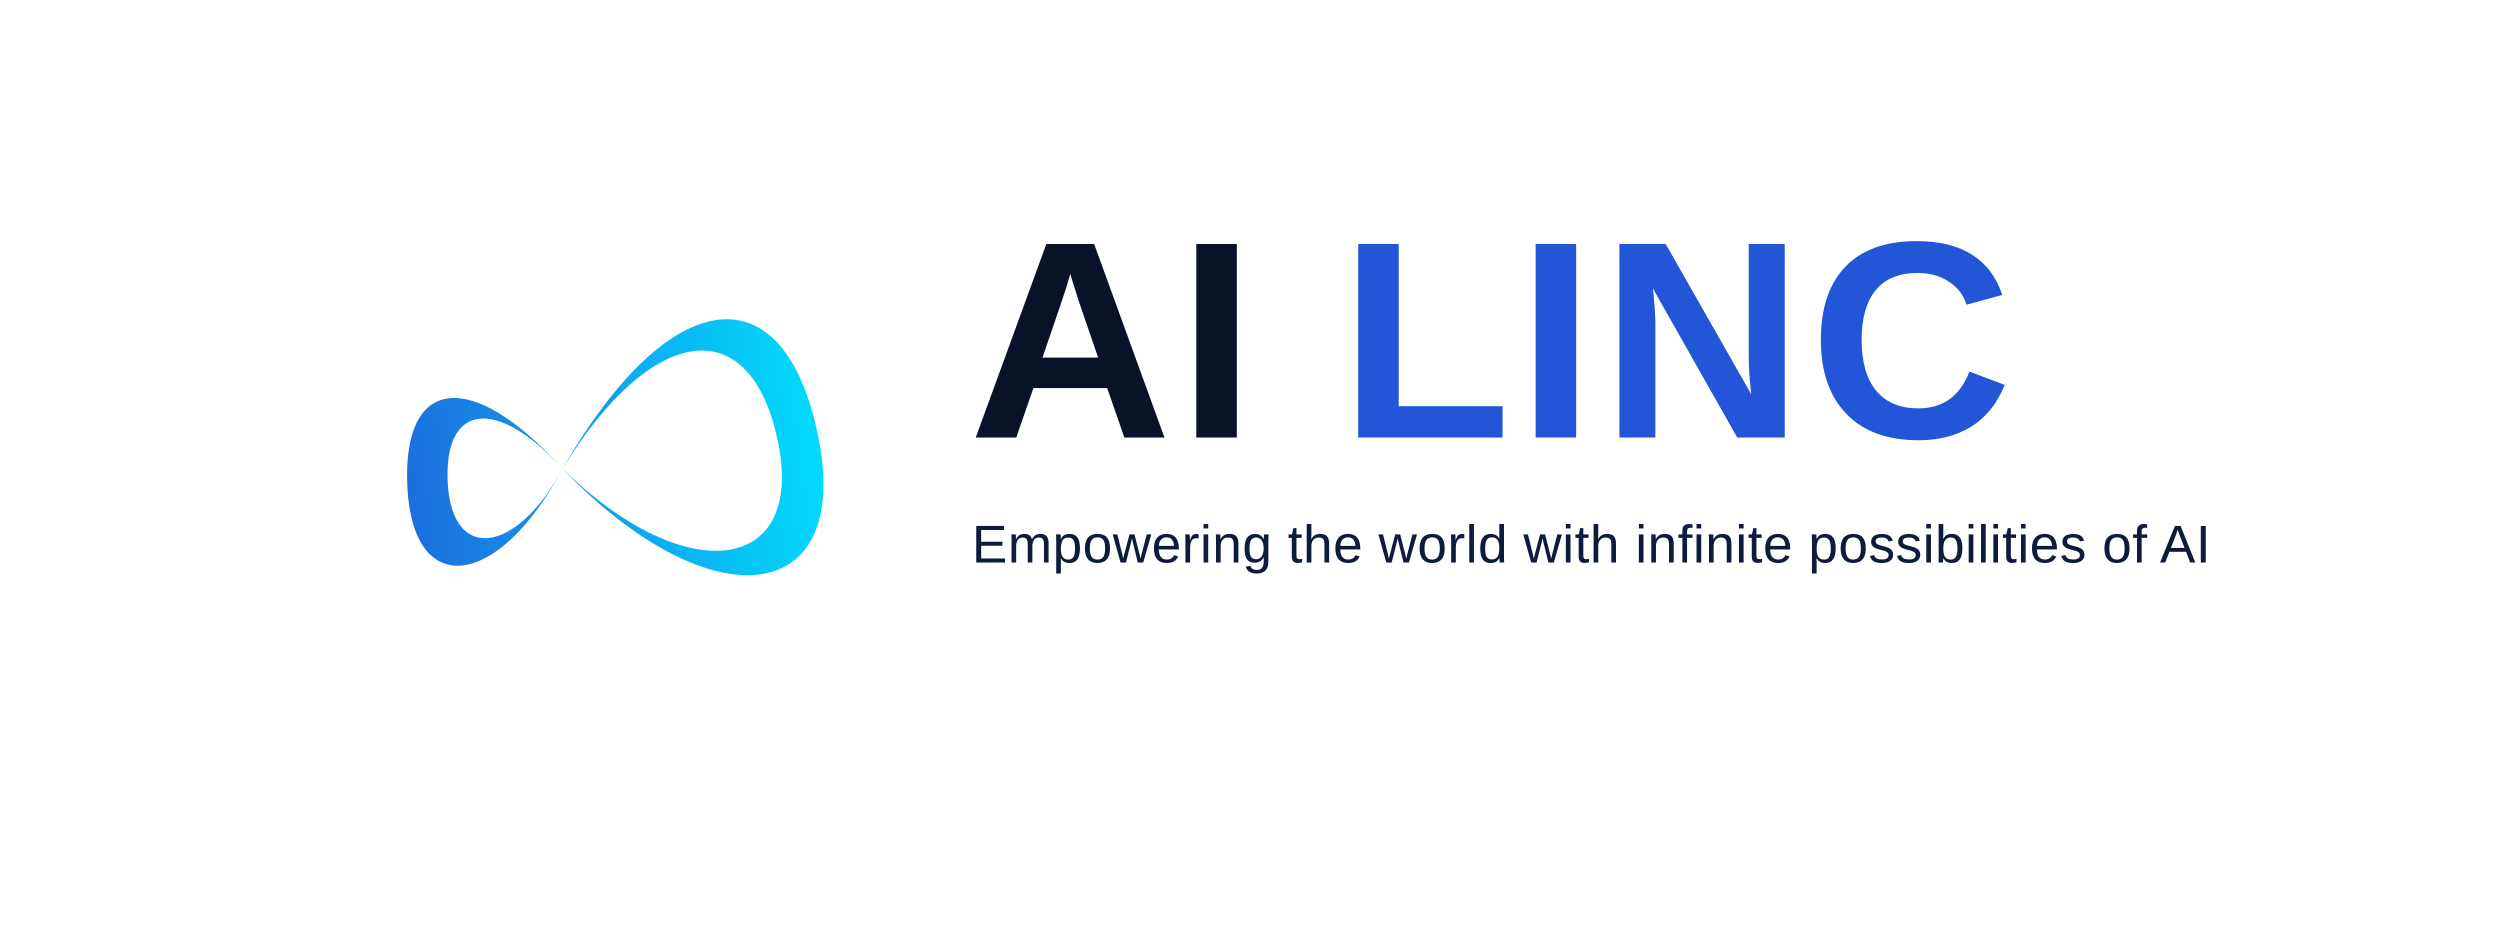
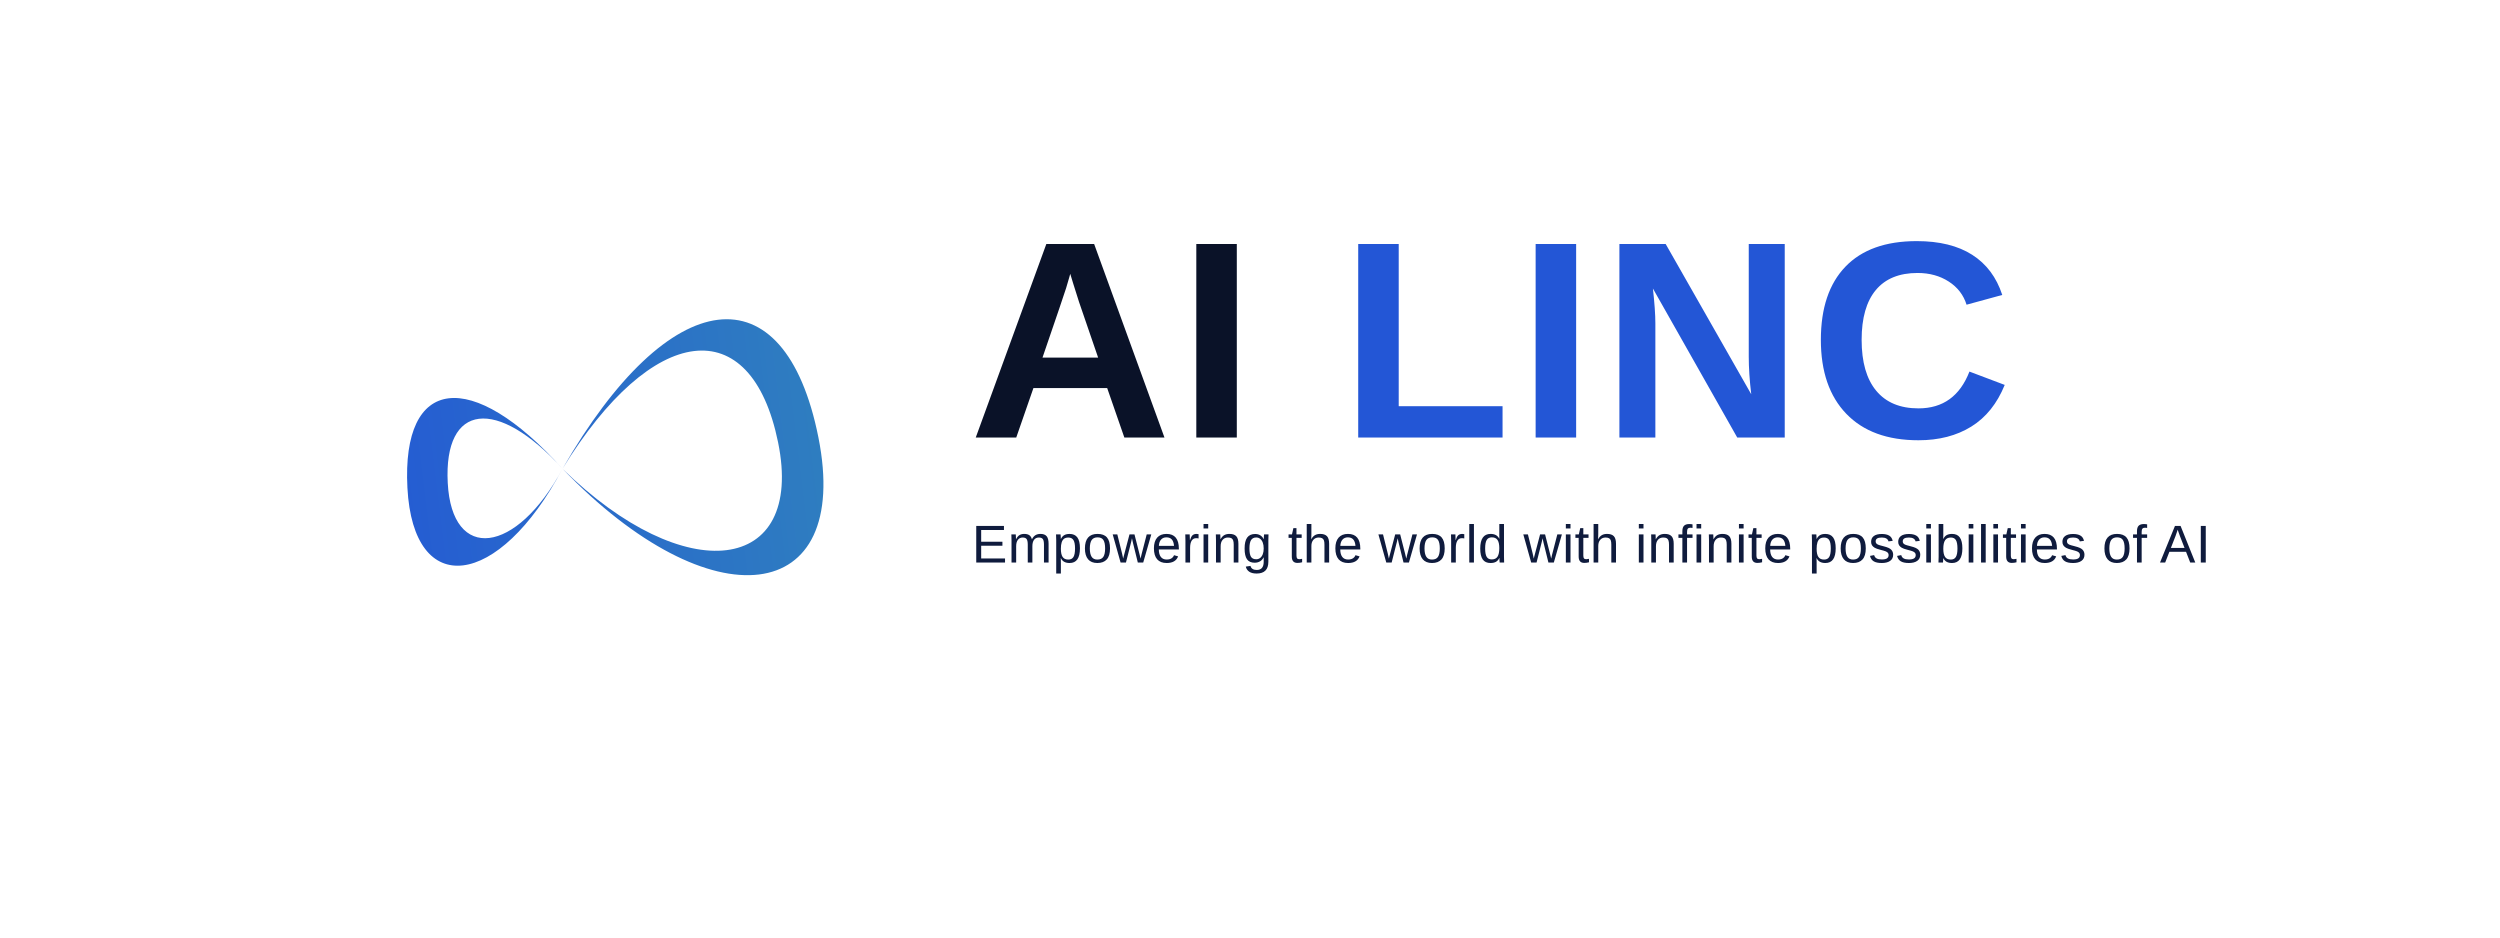
<svg xmlns="http://www.w3.org/2000/svg" width="1600" height="600" viewBox="0 0 1600 600">
  <defs>
    <linearGradient id="l-color" x1="40" y1="120" x2="380" y2="120" gradientUnits="userSpaceOnUse">
      <stop offset="0" stop-color="#2356D6" />
-       <stop offset="1" stop-color="#00E0FF" />
+       <stop offset="1" stop-color="#2F7FBF" />
    </linearGradient>
  </defs>
  <g transform="translate(160 180)">
    <g transform="rotate(-7 200 120)">
      <path d="M 200 120 C 150 48.5, 105 48.5, 100 120 C 95 191.5, 150 191.5, 200 120 C 282.5 10, 356.75 10, 365 120 C 373.25 230, 282.5 230, 200 120 Z M 200 120 C 164 69, 129.6 69, 126 120 C 122.4 171, 164 171, 200 120 C 268.5 34, 332.15 34, 339 120 C 345.85 206, 268.5 206, 200 120 Z" fill="url(#l-color)" fill-rule="evenodd" />
    </g>
  </g>
  <g transform="translate(620 280)" font-family="Arial, Helvetica, sans-serif" font-weight="800" font-size="180" letter-spacing="3.6">
    <text fill="#0A1228">AI <tspan fill="#2356D6">LINC</tspan>
    </text>
  </g>
  <g transform="translate(622 360)" font-family="Arial, Helvetica, sans-serif" font-weight="500" font-size="34" letter-spacing="0.34">
    <text fill="#0F1B3D">Empowering the world with infinite possibilities of AI</text>
  </g>
</svg>
